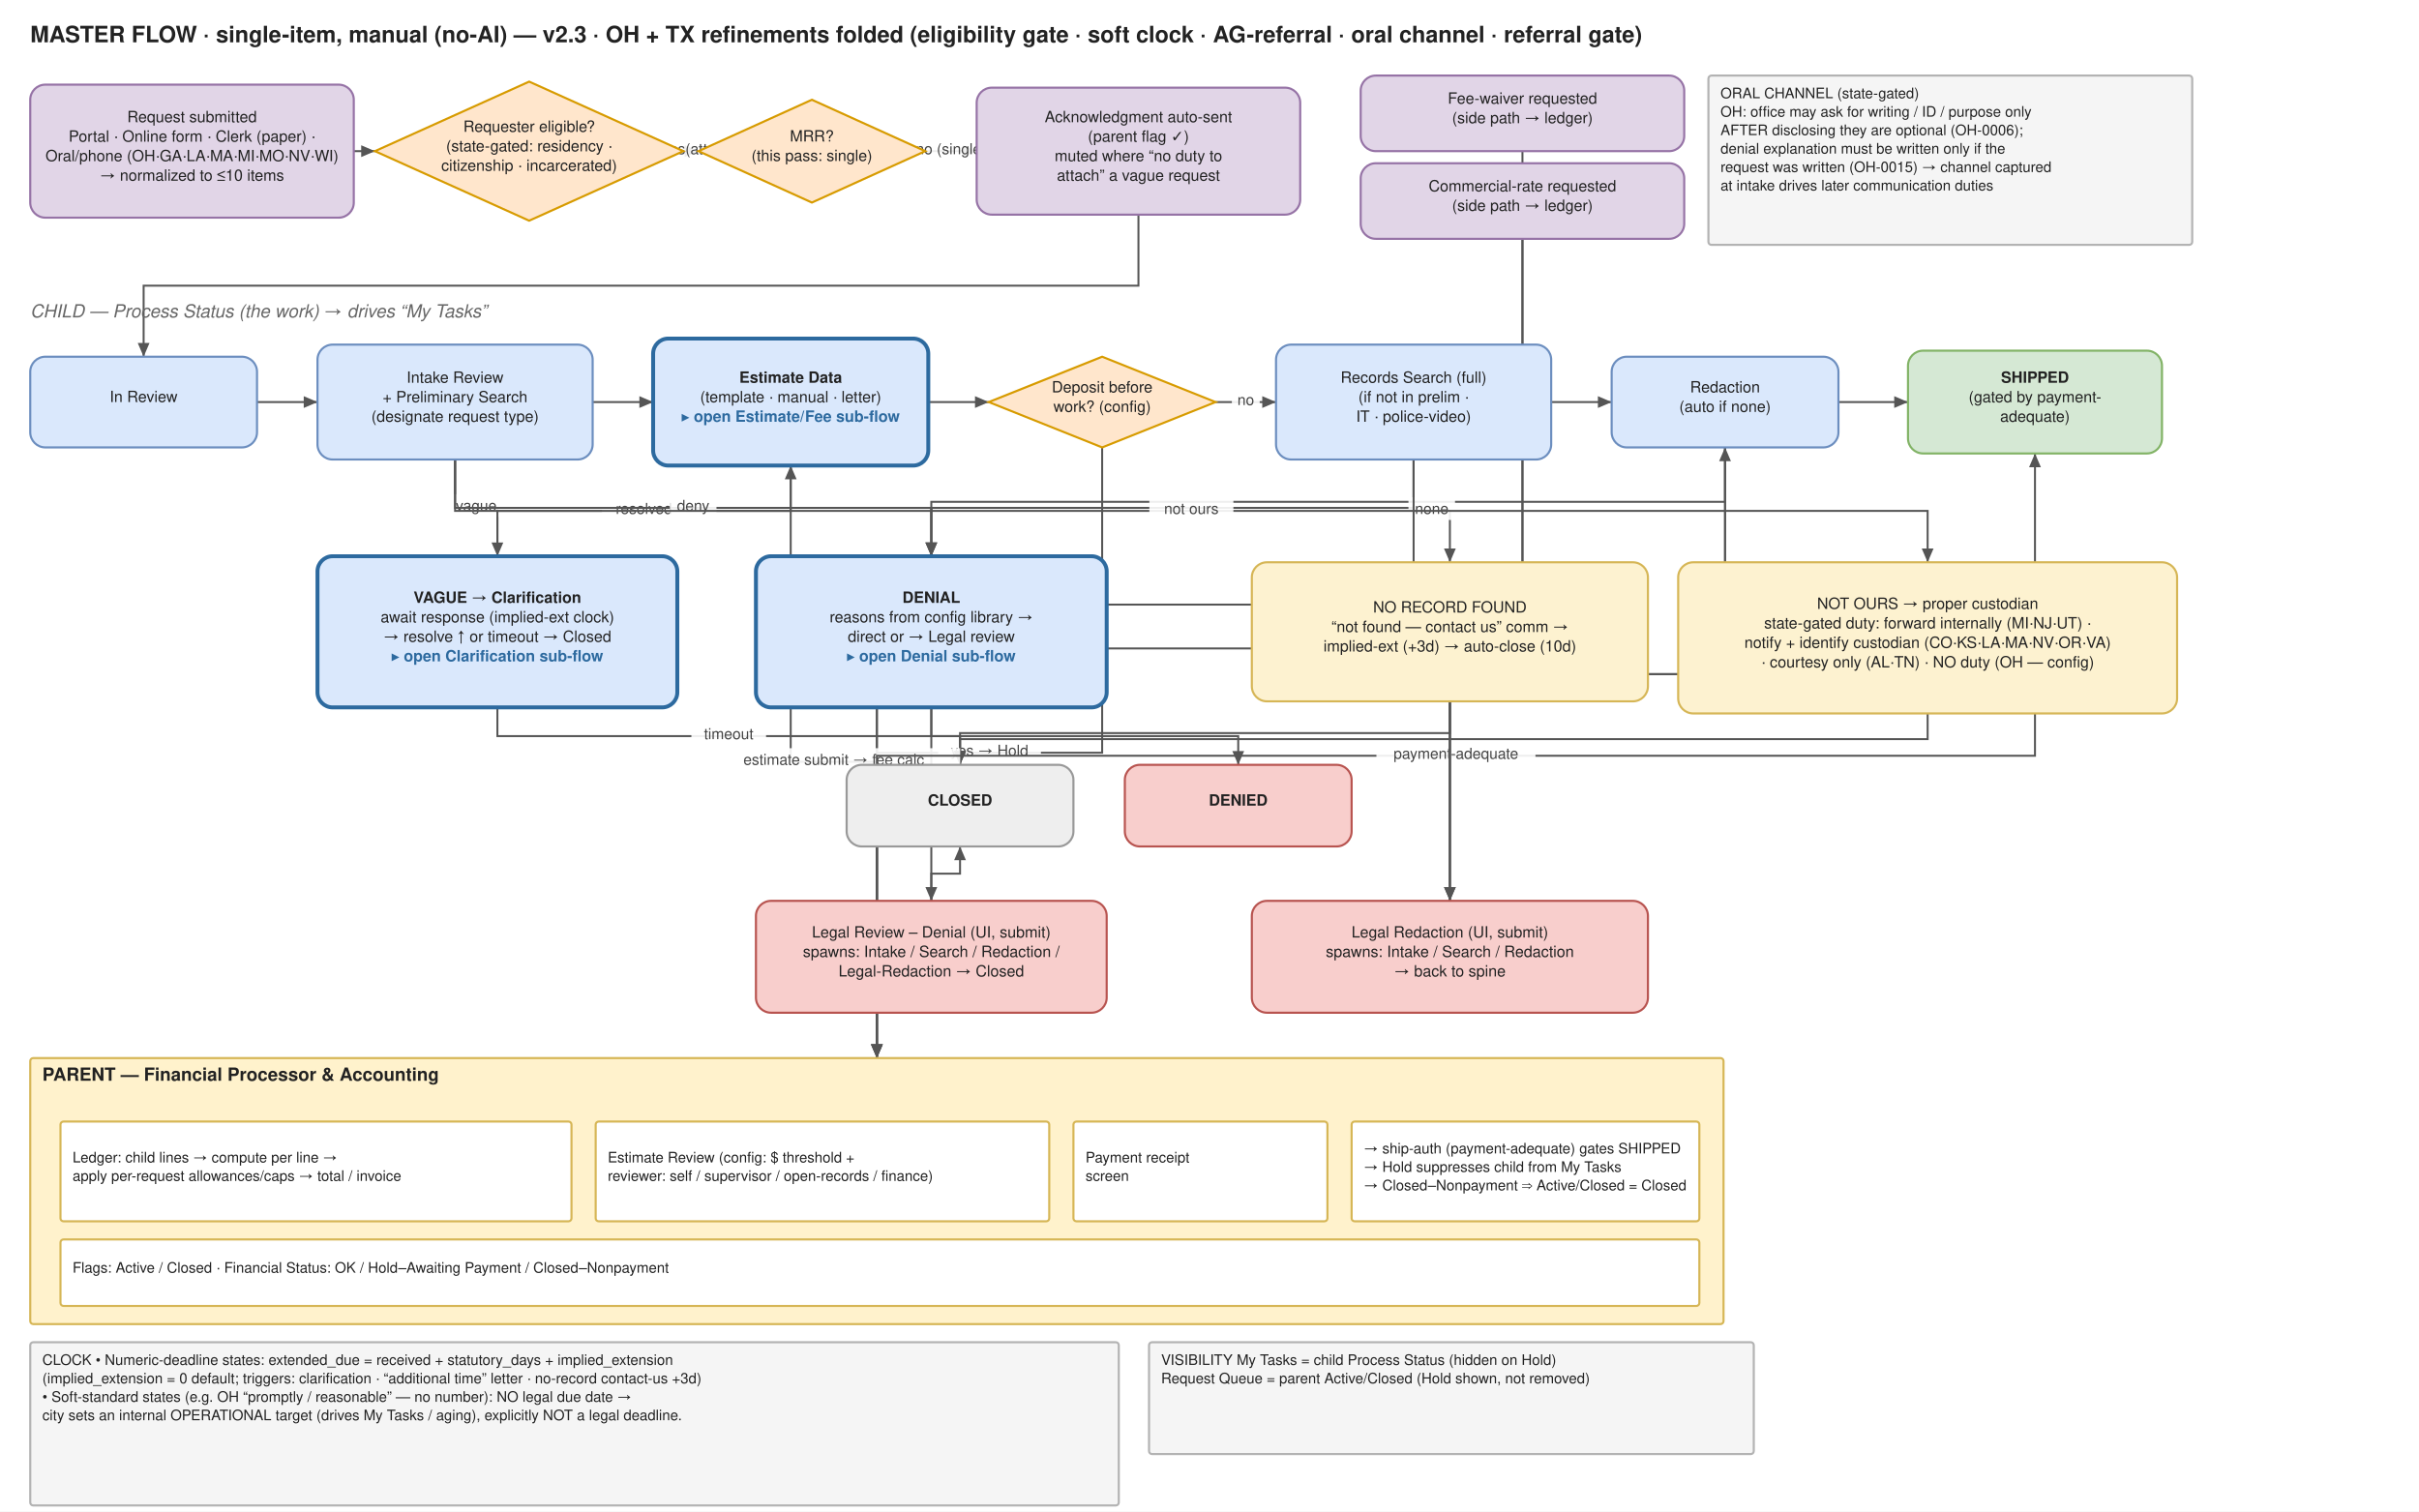
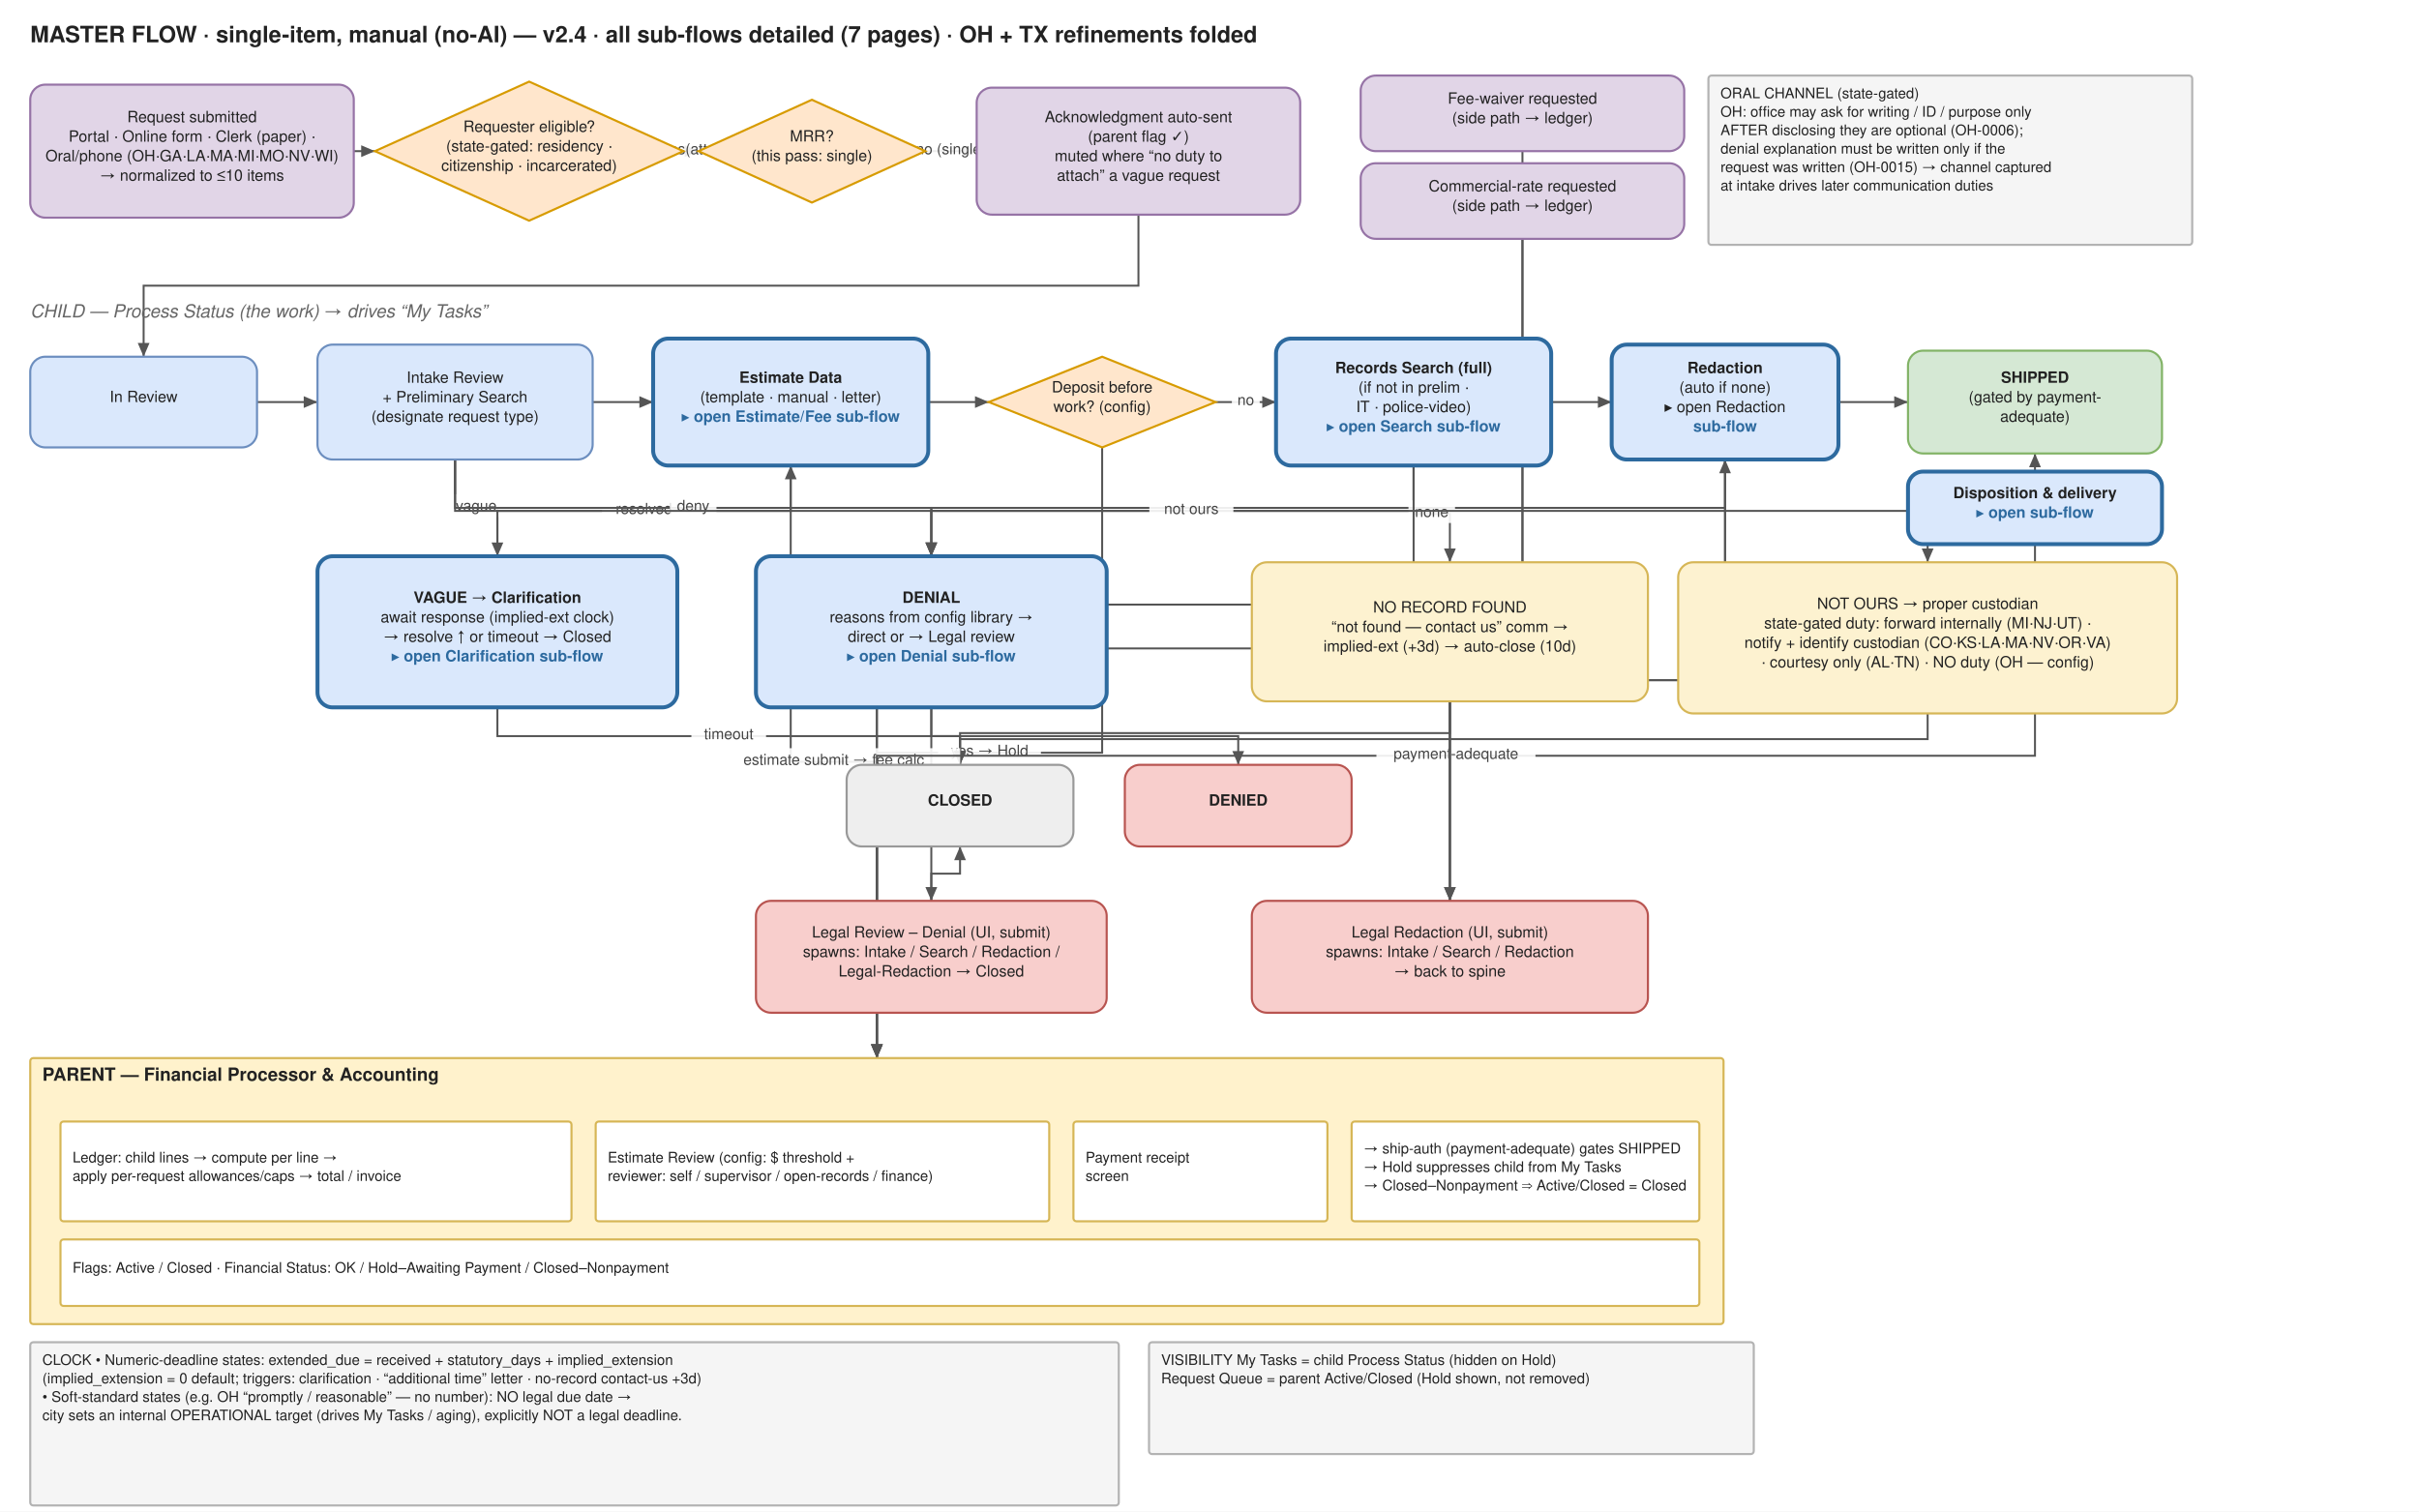
<svg xmlns="http://www.w3.org/2000/svg" viewBox="0 0 1600 1000" font-family="Segoe UI,Helvetica,Arial,sans-serif">
  <defs>
    <marker id="a" markerWidth="9" markerHeight="9" refX="7" refY="3" orient="auto">
      <path d="M0,0 L7,3 L0,6 Z" fill="#555" />
    </marker>
  </defs>
  <rect width="1600" height="1000" fill="#fff" />
  <path d="M234 100 L248 100" fill="none" stroke="#555" stroke-width="1.3" marker-end="url(#a)" />
  <path d="M452 100 L462 100" fill="none" stroke="#555" stroke-width="1.3" marker-end="url(#a)" />
  <rect x="398.2" y="91" width="117.6" height="15" fill="#fff" opacity="0.9" />
  <text x="457" y="102" font-size="10" fill="#444" text-anchor="middle">no / yes(attested)</text>
  <path d="M612 100 L646 100" fill="none" stroke="#555" stroke-width="1.3" marker-end="url(#a)" />
  <rect x="591.9" y="91" width="74.2" height="15" fill="#fff" opacity="0.9" />
  <text x="629" y="102" font-size="10" fill="#444" text-anchor="middle">no (single)</text>
  <path d="M753 142 L753 189 L95 189 L95 236" fill="none" stroke="#555" stroke-width="1.3" marker-end="url(#a)" />
  <path d="M1007 100 L1007 400 L580 400 L580 700" fill="none" stroke="#555" stroke-width="1.3" marker-end="url(#a)" />
  <path d="M1007 158 L1007 429 L580 429 L580 700" fill="none" stroke="#555" stroke-width="1.3" marker-end="url(#a)" />
  <path d="M170 266 L210 266" fill="none" stroke="#555" stroke-width="1.3" marker-end="url(#a)" />
  <path d="M392 266 L432 266" fill="none" stroke="#555" stroke-width="1.3" marker-end="url(#a)" />
  <path d="M614 266 L654 266" fill="none" stroke="#555" stroke-width="1.3" marker-end="url(#a)" />
  <path d="M804 266 L844 266" fill="none" stroke="#555" stroke-width="1.3" marker-end="url(#a)" />
  <rect x="814.8" y="257" width="18.4" height="15" fill="#fff" opacity="0.9" />
  <text x="824" y="268" font-size="10" fill="#444" text-anchor="middle">no</text>
  <path d="M729 296 L729 498 L580 498 L580 700" fill="none" stroke="#555" stroke-width="1.3" marker-end="url(#a)" />
  <rect x="620.5" y="489" width="68" height="15" fill="#fff" opacity="0.9" />
  <text x="654.5" y="500" font-size="10" fill="#444" text-anchor="middle">yes → Hold</text>
  <path d="M1026 266 L1066 266" fill="none" stroke="#555" stroke-width="1.3" marker-end="url(#a)" />
  <path d="M1216 266 L1262 266" fill="none" stroke="#555" stroke-width="1.3" marker-end="url(#a)" />
  <path d="M301 304 L301 336 L329 336 L329 368" fill="none" stroke="#555" stroke-width="1.3" marker-end="url(#a)" />
  <rect x="296.5" y="327" width="37" height="15" fill="#fff" opacity="0.9" />
  <text x="315" y="338" font-size="10" fill="#444" text-anchor="middle">vague</text>
  <path d="M329 368 L329 338 L523 338 L523 308" fill="none" stroke="#555" stroke-width="1.3" marker-end="url(#a)" />
  <rect x="398.2" y="329" width="55.6" height="15" fill="#fff" opacity="0.9" />
  <text x="426" y="340" font-size="10" fill="#444" text-anchor="middle">resolved</text>
  <path d="M329 468 L329 487 L635 487 L635 506" fill="none" stroke="#555" stroke-width="1.3" marker-end="url(#a)" />
  <rect x="457.3" y="478" width="49.4" height="15" fill="#fff" opacity="0.9" />
  <text x="482" y="489" font-size="10" fill="#444" text-anchor="middle">timeout</text>
  <path d="M301 304 L301 336 L616 336 L616 368" fill="none" stroke="#555" stroke-width="1.3" marker-end="url(#a)" />
  <rect x="443.1" y="327" width="30.8" height="15" fill="#fff" opacity="0.9" />
  <text x="458.5" y="338" font-size="10" fill="#444" text-anchor="middle">deny</text>
-   <path d="M935 304 L935 336 L616 336 L616 368" fill="none" stroke="#555" stroke-width="1.3" marker-end="url(#a)" />
-   <path d="M1141 296 L1141 332 L616 332 L616 368" fill="none" stroke="#555" stroke-width="1.3" marker-end="url(#a)" />
+   <path d="M935 308 L935 338 L616 338 L616 368" fill="none" stroke="#555" stroke-width="1.3" marker-end="url(#a)" />
+   <path d="M1141 304 L1141 336 L616 336 L616 368" fill="none" stroke="#555" stroke-width="1.3" marker-end="url(#a)" />
  <path d="M616 468 L616 487 L819 487 L819 506" fill="none" stroke="#555" stroke-width="1.3" marker-end="url(#a)" />
  <path d="M616 468 L616 596" fill="none" stroke="#555" stroke-width="1.3" marker-end="url(#a)" />
  <rect x="588.2" y="523" width="55.6" height="15" fill="#fff" opacity="0.9" />
  <text x="616" y="534" font-size="10" fill="#444" text-anchor="middle">to legal</text>
-   <path d="M935 304 L935 338 L959 338 L959 372" fill="none" stroke="#555" stroke-width="1.3" marker-end="url(#a)" />
-   <rect x="931.6" y="329" width="30.8" height="15" fill="#fff" opacity="0.9" />
-   <text x="947" y="340" font-size="10" fill="#444" text-anchor="middle">none</text>
+   <path d="M935 308 L935 340 L959 340 L959 372" fill="none" stroke="#555" stroke-width="1.3" marker-end="url(#a)" />
+   <rect x="931.6" y="331" width="30.8" height="15" fill="#fff" opacity="0.9" />
+   <text x="947" y="342" font-size="10" fill="#444" text-anchor="middle">none</text>
  <path d="M959 464 L959 485 L635 485 L635 506" fill="none" stroke="#555" stroke-width="1.3" marker-end="url(#a)" />
  <path d="M301 304 L301 338 L1275 338 L1275 372" fill="none" stroke="#555" stroke-width="1.3" marker-end="url(#a)" />
  <rect x="760.2" y="329" width="55.6" height="15" fill="#fff" opacity="0.9" />
  <text x="788" y="340" font-size="10" fill="#444" text-anchor="middle">not ours</text>
  <path d="M1275 472 L1275 489 L635 489 L635 506" fill="none" stroke="#555" stroke-width="1.3" marker-end="url(#a)" />
  <path d="M523 308 L523 504 L580 504 L580 700" fill="none" stroke="#555" stroke-width="1.3" marker-end="url(#a)" />
  <rect x="467.9" y="495" width="167.2" height="15" fill="#fff" opacity="0.9" />
  <text x="551.5" y="506" font-size="10" fill="#444" text-anchor="middle">estimate submit → fee calc</text>
  <path d="M580 700 L580 500 L1346 500 L1346 300" fill="none" stroke="#555" stroke-width="1.3" marker-end="url(#a)" />
  <rect x="910.4" y="491" width="105.2" height="15" fill="#fff" opacity="0.9" />
  <text x="963" y="502" font-size="10" fill="#444" text-anchor="middle">payment-adequate</text>
  <path d="M616 596 L616 578 L635 578 L635 560" fill="none" stroke="#555" stroke-width="1.3" marker-end="url(#a)" />
-   <path d="M935 304 L935 450 L959 450 L959 596" fill="none" stroke="#555" stroke-width="1.3" marker-end="url(#a)" />
-   <path d="M1141 296 L1141 446 L959 446 L959 596" fill="none" stroke="#555" stroke-width="1.3" marker-end="url(#a)" />
-   <path d="M959 596 L959 446 L1141 446 L1141 296" fill="none" stroke="#555" stroke-width="1.3" marker-end="url(#a)" />
-   <rect x="1034.6" y="437" width="30.8" height="15" fill="#fff" opacity="0.9" />
-   <text x="1050" y="448" font-size="10" fill="#444" text-anchor="middle">back</text>
-   <text x="20" y="28" font-size="15" font-weight="700" fill="#222">MASTER FLOW · single-item, manual (no-AI) — v2.3 · OH + TX refinements folded (eligibility gate · soft clock · AG-referral · oral channel · referral gate)</text>
+   <path d="M935 308 L935 452 L959 452 L959 596" fill="none" stroke="#555" stroke-width="1.3" marker-end="url(#a)" />
+   <path d="M1141 304 L1141 450 L959 450 L959 596" fill="none" stroke="#555" stroke-width="1.3" marker-end="url(#a)" />
+   <path d="M959 596 L959 450 L1141 450 L1141 304" fill="none" stroke="#555" stroke-width="1.3" marker-end="url(#a)" />
+   <rect x="1034.6" y="441" width="30.8" height="15" fill="#fff" opacity="0.9" />
+   <text x="1050" y="452" font-size="10" fill="#444" text-anchor="middle">back</text>
+   <text x="20" y="28" font-size="15" font-weight="700" fill="#222">MASTER FLOW · single-item, manual (no-AI) — v2.4 · all sub-flows detailed (7 pages) · OH + TX refinements folded</text>
  <rect x="20" y="56" width="214" height="88" rx="10" fill="#e1d5e7" stroke="#9673a6" stroke-width="1.4" />
  <text x="127" y="80.842" font-size="10.3" font-weight="400" fill="#222" text-anchor="middle">Request submitted</text>
  <text x="127" y="93.742" font-size="10.3" font-weight="400" fill="#222" text-anchor="middle">Portal · Online form · Clerk (paper) ·</text>
  <text x="127" y="106.642" font-size="10.3" font-weight="400" fill="#222" text-anchor="middle">Oral/phone (OH·GA·LA·MA·MI·MO·NV·WI)</text>
  <text x="127" y="119.542" font-size="10.3" font-weight="400" fill="#222" text-anchor="middle">→ normalized to ≤10 items</text>
  <rect x="1130" y="50" width="320" height="112" rx="2" fill="#f5f5f5" stroke="#b3b3b3" stroke-width="1.4" />
  <text x="1138" y="65" font-size="9.6" font-weight="400" fill="#222" text-anchor="start">ORAL CHANNEL (state-gated)</text>
  <text x="1138" y="77.2" font-size="9.6" font-weight="400" fill="#222" text-anchor="start">OH: office may ask for writing / ID / purpose only</text>
  <text x="1138" y="89.4" font-size="9.6" font-weight="400" fill="#222" text-anchor="start">AFTER disclosing they are optional (OH-0006);</text>
  <text x="1138" y="101.6" font-size="9.6" font-weight="400" fill="#222" text-anchor="start">denial explanation must be written only if the</text>
  <text x="1138" y="113.8" font-size="9.6" font-weight="400" fill="#222" text-anchor="start">request was written (OH-0015) → channel captured</text>
  <text x="1138" y="126" font-size="9.6" font-weight="400" fill="#222" text-anchor="start">at intake drives later communication duties</text>
  <polygon points="350,54 452,100 350,146 248,100" fill="#ffe6cc" stroke="#d79b00" stroke-width="1.4" />
  <text x="350" y="87.228" font-size="10.3" font-weight="400" fill="#222" text-anchor="middle">Requester eligible?</text>
  <text x="350" y="100.128" font-size="10.3" font-weight="400" fill="#222" text-anchor="middle">(state-gated: residency ·</text>
  <text x="350" y="113.028" font-size="10.3" font-weight="400" fill="#222" text-anchor="middle">citizenship · incarcerated)</text>
  <polygon points="537,66 612,100 537,134 462,100" fill="#ffe6cc" stroke="#d79b00" stroke-width="1.4" />
  <text x="537" y="93.614" font-size="10.3" font-weight="400" fill="#222" text-anchor="middle">MRR?</text>
  <text x="537" y="106.514" font-size="10.3" font-weight="400" fill="#222" text-anchor="middle">(this pass: single)</text>
  <rect x="646" y="58" width="214" height="84" rx="10" fill="#e1d5e7" stroke="#9673a6" stroke-width="1.4" />
  <text x="753" y="80.842" font-size="10.3" font-weight="400" fill="#222" text-anchor="middle">Acknowledgment auto-sent</text>
  <text x="753" y="93.742" font-size="10.3" font-weight="400" fill="#222" text-anchor="middle">(parent flag ✓)</text>
  <text x="753" y="106.642" font-size="10.3" font-weight="400" fill="#222" text-anchor="middle">muted where “no duty to</text>
  <text x="753" y="119.542" font-size="10.3" font-weight="400" fill="#222" text-anchor="middle">attach” a vague request</text>
  <rect x="900" y="50" width="214" height="50" rx="10" fill="#e1d5e7" stroke="#9673a6" stroke-width="1.4" />
  <text x="1007" y="68.614" font-size="10.3" font-weight="400" fill="#222" text-anchor="middle">Fee-waiver requested</text>
  <text x="1007" y="81.514" font-size="10.3" font-weight="400" fill="#222" text-anchor="middle">(side path → ledger)</text>
  <rect x="900" y="108" width="214" height="50" rx="10" fill="#e1d5e7" stroke="#9673a6" stroke-width="1.4" />
  <text x="1007" y="126.614" font-size="10.3" font-weight="400" fill="#222" text-anchor="middle">Commercial-rate requested</text>
  <text x="1007" y="139.514" font-size="10.3" font-weight="400" fill="#222" text-anchor="middle">(side path → ledger)</text>
  <text x="20" y="210" font-size="12" font-style="italic" fill="#666">CHILD — Process Status (the work) → drives “My Tasks”</text>
  <rect x="20" y="236" width="150" height="60" rx="10" fill="#dae8fc" stroke="#6c8ebf" stroke-width="1.4" />
  <text x="95" y="266" font-size="10.3" font-weight="400" fill="#222" text-anchor="middle">In Review</text>
  <rect x="210" y="228" width="182" height="76" rx="10" fill="#dae8fc" stroke="#6c8ebf" stroke-width="1.4" />
  <text x="301" y="253.228" font-size="10.3" font-weight="400" fill="#222" text-anchor="middle">Intake Review</text>
  <text x="301" y="266.128" font-size="10.3" font-weight="400" fill="#222" text-anchor="middle">+ Preliminary Search</text>
  <text x="301" y="279.028" font-size="10.3" font-weight="400" fill="#222" text-anchor="middle">(designate request type)</text>
  <rect x="432" y="224" width="182" height="84" rx="10" fill="#dae8fc" stroke="#2d6a9f" stroke-width="2.6" />
  <text x="523" y="253.228" font-size="10.3" font-weight="700" fill="#222" text-anchor="middle">Estimate Data</text>
  <text x="523" y="266.128" font-size="10.3" font-weight="400" fill="#222" text-anchor="middle">(template · manual · letter)</text>
  <text x="523" y="279.028" font-size="10.3" font-weight="700" fill="#2d6a9f" text-anchor="middle">▸ open Estimate/Fee sub-flow</text>
  <polygon points="729,236 804,266 729,296 654,266" fill="#ffe6cc" stroke="#d79b00" stroke-width="1.4" />
  <text x="729" y="259.614" font-size="10.3" font-weight="400" fill="#222" text-anchor="middle">Deposit before</text>
  <text x="729" y="272.514" font-size="10.3" font-weight="400" fill="#222" text-anchor="middle">work? (config)</text>
-   <rect x="844" y="228" width="182" height="76" rx="10" fill="#dae8fc" stroke="#6c8ebf" stroke-width="1.4" />
-   <text x="935" y="253.228" font-size="10.3" font-weight="400" fill="#222" text-anchor="middle">Records Search (full)</text>
-   <text x="935" y="266.128" font-size="10.3" font-weight="400" fill="#222" text-anchor="middle">(if not in prelim ·</text>
-   <text x="935" y="279.028" font-size="10.3" font-weight="400" fill="#222" text-anchor="middle">IT · police-video)</text>
-   <rect x="1066" y="236" width="150" height="60" rx="10" fill="#dae8fc" stroke="#6c8ebf" stroke-width="1.4" />
-   <text x="1141" y="259.614" font-size="10.3" font-weight="400" fill="#222" text-anchor="middle">Redaction</text>
-   <text x="1141" y="272.514" font-size="10.3" font-weight="400" fill="#222" text-anchor="middle">(auto if none)</text>
+   <rect x="844" y="224" width="182" height="84" rx="10" fill="#dae8fc" stroke="#2d6a9f" stroke-width="2.6" />
+   <text x="935" y="246.842" font-size="10.3" font-weight="700" fill="#222" text-anchor="middle">Records Search (full)</text>
+   <text x="935" y="259.742" font-size="10.3" font-weight="400" fill="#222" text-anchor="middle">(if not in prelim ·</text>
+   <text x="935" y="272.642" font-size="10.3" font-weight="400" fill="#222" text-anchor="middle">IT · police-video)</text>
+   <text x="935" y="285.542" font-size="10.3" font-weight="700" fill="#2d6a9f" text-anchor="middle">▸ open Search sub-flow</text>
+   <rect x="1066" y="228" width="150" height="76" rx="10" fill="#dae8fc" stroke="#2d6a9f" stroke-width="2.6" />
+   <text x="1141" y="246.842" font-size="10.3" font-weight="700" fill="#222" text-anchor="middle">Redaction</text>
+   <text x="1141" y="259.742" font-size="10.3" font-weight="400" fill="#222" text-anchor="middle">(auto if none)</text>
+   <text x="1141" y="272.642" font-size="10.3" font-weight="400" fill="#222" text-anchor="middle">▸ open Redaction</text>
+   <text x="1141" y="285.542" font-size="10.3" font-weight="700" fill="#2d6a9f" text-anchor="middle">sub-flow</text>
  <rect x="1262" y="232" width="168" height="68" rx="10" fill="#d5e8d4" stroke="#82b366" stroke-width="1.4" />
  <text x="1346" y="253.228" font-size="10.3" font-weight="700" fill="#222" text-anchor="middle">SHIPPED</text>
  <text x="1346" y="266.128" font-size="10.3" font-weight="400" fill="#222" text-anchor="middle">(gated by payment-</text>
  <text x="1346" y="279.028" font-size="10.3" font-weight="400" fill="#222" text-anchor="middle">adequate)</text>
+   <rect x="1262" y="312" width="168" height="48" rx="10" fill="#dae8fc" stroke="#2d6a9f" stroke-width="2.6" />
+   <text x="1346" y="329.614" font-size="10.3" font-weight="700" fill="#222" text-anchor="middle">Disposition &amp; delivery</text>
+   <text x="1346" y="342.514" font-size="10.3" font-weight="700" fill="#2d6a9f" text-anchor="middle">▸ open sub-flow</text>
  <rect x="210" y="368" width="238" height="100" rx="10" fill="#dae8fc" stroke="#2d6a9f" stroke-width="2.6" />
  <text x="329" y="398.842" font-size="10.3" font-weight="700" fill="#222" text-anchor="middle">VAGUE → Clarification</text>
  <text x="329" y="411.742" font-size="10.3" font-weight="400" fill="#222" text-anchor="middle">await response (implied-ext clock)</text>
  <text x="329" y="424.642" font-size="10.3" font-weight="400" fill="#222" text-anchor="middle">→ resolve ↑ or timeout → Closed</text>
  <text x="329" y="437.542" font-size="10.3" font-weight="700" fill="#2d6a9f" text-anchor="middle">▸ open Clarification sub-flow</text>
  <rect x="500" y="368" width="232" height="100" rx="10" fill="#dae8fc" stroke="#2d6a9f" stroke-width="2.6" />
  <text x="616" y="398.842" font-size="10.3" font-weight="700" fill="#222" text-anchor="middle">DENIAL</text>
  <text x="616" y="411.742" font-size="10.3" font-weight="400" fill="#222" text-anchor="middle">reasons from config library →</text>
  <text x="616" y="424.642" font-size="10.3" font-weight="400" fill="#222" text-anchor="middle">direct or → Legal review</text>
  <text x="616" y="437.542" font-size="10.3" font-weight="700" fill="#2d6a9f" text-anchor="middle">▸ open Denial sub-flow</text>
  <rect x="828" y="372" width="262" height="92" rx="10" fill="#fdf2d0" stroke="#d6b656" stroke-width="1.4" />
  <text x="959" y="405.228" font-size="10.3" font-weight="400" fill="#222" text-anchor="middle">NO RECORD FOUND</text>
  <text x="959" y="418.128" font-size="10.3" font-weight="400" fill="#222" text-anchor="middle">“not found — contact us” comm →</text>
  <text x="959" y="431.028" font-size="10.3" font-weight="400" fill="#222" text-anchor="middle">implied-ext (+3d) → auto-close (10d)</text>
  <rect x="1110" y="372" width="330" height="100" rx="10" fill="#fdf2d0" stroke="#d6b656" stroke-width="1.4" />
  <text x="1275" y="402.842" font-size="10.3" font-weight="400" fill="#222" text-anchor="middle">NOT OURS → proper custodian</text>
  <text x="1275" y="415.742" font-size="10.3" font-weight="400" fill="#222" text-anchor="middle">state-gated duty: forward internally (MI·NJ·UT) ·</text>
  <text x="1275" y="428.642" font-size="10.3" font-weight="400" fill="#222" text-anchor="middle">notify + identify custodian (CO·KS·LA·MA·NV·OR·VA)</text>
  <text x="1275" y="441.542" font-size="10.3" font-weight="400" fill="#222" text-anchor="middle">· courtesy only (AL·TN) · NO duty (OH — config)</text>
  <rect x="560" y="506" width="150" height="54" rx="10" fill="#eeeeee" stroke="#999999" stroke-width="1.4" />
  <text x="635" y="533" font-size="10.3" font-weight="700" fill="#222" text-anchor="middle">CLOSED</text>
  <rect x="744" y="506" width="150" height="54" rx="10" fill="#f8cecc" stroke="#b85450" stroke-width="1.4" />
  <text x="819" y="533" font-size="10.3" font-weight="700" fill="#222" text-anchor="middle">DENIED</text>
  <rect x="500" y="596" width="232" height="74" rx="10" fill="#f8cecc" stroke="#b85450" stroke-width="1.4" />
  <text x="616" y="620.228" font-size="10.3" font-weight="400" fill="#222" text-anchor="middle">Legal Review – Denial (UI, submit)</text>
  <text x="616" y="633.128" font-size="10.3" font-weight="400" fill="#222" text-anchor="middle">spawns: Intake / Search / Redaction /</text>
  <text x="616" y="646.028" font-size="10.3" font-weight="400" fill="#222" text-anchor="middle">Legal-Redaction → Closed</text>
  <rect x="828" y="596" width="262" height="74" rx="10" fill="#f8cecc" stroke="#b85450" stroke-width="1.4" />
  <text x="959" y="620.228" font-size="10.3" font-weight="400" fill="#222" text-anchor="middle">Legal Redaction (UI, submit)</text>
  <text x="959" y="633.128" font-size="10.3" font-weight="400" fill="#222" text-anchor="middle">spawns: Intake / Search / Redaction</text>
  <text x="959" y="646.028" font-size="10.3" font-weight="400" fill="#222" text-anchor="middle">→ back to spine</text>
  <rect x="20" y="700" width="1120" height="176" rx="2" fill="#fff2cc" stroke="#d6b656" stroke-width="1.4" />
  <text x="28" y="715" font-size="12" font-weight="700" fill="#222" text-anchor="start">PARENT — Financial Processor &amp; Accounting</text>
  <rect x="40" y="742" width="338" height="66" rx="2" fill="#ffffff" stroke="#d6b656" stroke-width="1.4" />
  <text x="48" y="769.048" font-size="9.6" font-weight="400" fill="#222" text-anchor="start">Ledger: child lines → compute per line →</text>
  <text x="48" y="781.248" font-size="9.6" font-weight="400" fill="#222" text-anchor="start">apply per-request allowances/caps → total / invoice</text>
  <rect x="394" y="742" width="300" height="66" rx="2" fill="#ffffff" stroke="#d6b656" stroke-width="1.4" />
  <text x="402" y="769.048" font-size="9.6" font-weight="400" fill="#222" text-anchor="start">Estimate Review (config: $ threshold +</text>
  <text x="402" y="781.248" font-size="9.6" font-weight="400" fill="#222" text-anchor="start">reviewer: self / supervisor / open-records / finance)</text>
  <rect x="710" y="742" width="168" height="66" rx="2" fill="#ffffff" stroke="#d6b656" stroke-width="1.4" />
  <text x="718" y="769.048" font-size="9.6" font-weight="400" fill="#222" text-anchor="start">Payment receipt</text>
  <text x="718" y="781.248" font-size="9.6" font-weight="400" fill="#222" text-anchor="start">screen</text>
  <rect x="894" y="742" width="230" height="66" rx="2" fill="#ffffff" stroke="#d6b656" stroke-width="1.4" />
  <text x="902" y="763.096" font-size="9.6" font-weight="400" fill="#222" text-anchor="start">→ ship-auth (payment-adequate) gates SHIPPED</text>
  <text x="902" y="775.296" font-size="9.6" font-weight="400" fill="#222" text-anchor="start">→ Hold suppresses child from My Tasks</text>
  <text x="902" y="787.496" font-size="9.6" font-weight="400" fill="#222" text-anchor="start">→ Closed–Nonpayment ⇒ Active/Closed = Closed</text>
  <rect x="40" y="820" width="1084" height="44" rx="2" fill="#ffffff" stroke="#d6b656" stroke-width="1.4" />
  <text x="48" y="842" font-size="9.6" font-weight="400" fill="#222" text-anchor="start">Flags:   Active / Closed        ·        Financial Status:   OK  /  Hold–Awaiting Payment  /  Closed–Nonpayment</text>
  <rect x="20" y="888" width="720" height="108" rx="2" fill="#f5f5f5" stroke="#b3b3b3" stroke-width="1.4" />
  <text x="28" y="903" font-size="9.6" font-weight="400" fill="#222" text-anchor="start">CLOCK  •  Numeric-deadline states:  extended_due = received + statutory_days + implied_extension</text>
  <text x="28" y="915.2" font-size="9.6" font-weight="400" fill="#222" text-anchor="start">(implied_extension = 0 default; triggers: clarification · “additional time” letter · no-record contact-us +3d)</text>
  <text x="28" y="927.4" font-size="9.6" font-weight="400" fill="#222" text-anchor="start">•  Soft-standard states (e.g. OH “promptly / reasonable” — no number):  NO legal due date →</text>
  <text x="28" y="939.6" font-size="9.6" font-weight="400" fill="#222" text-anchor="start">city sets an internal OPERATIONAL target (drives My Tasks / aging), explicitly NOT a legal deadline.</text>
  <rect x="760" y="888" width="400" height="74" rx="2" fill="#f5f5f5" stroke="#b3b3b3" stroke-width="1.4" />
  <text x="768" y="903" font-size="9.6" font-weight="400" fill="#222" text-anchor="start">VISIBILITY  My Tasks = child Process Status (hidden on Hold)</text>
  <text x="768" y="915.2" font-size="9.6" font-weight="400" fill="#222" text-anchor="start">Request Queue = parent Active/Closed (Hold shown, not removed)</text>
</svg>
